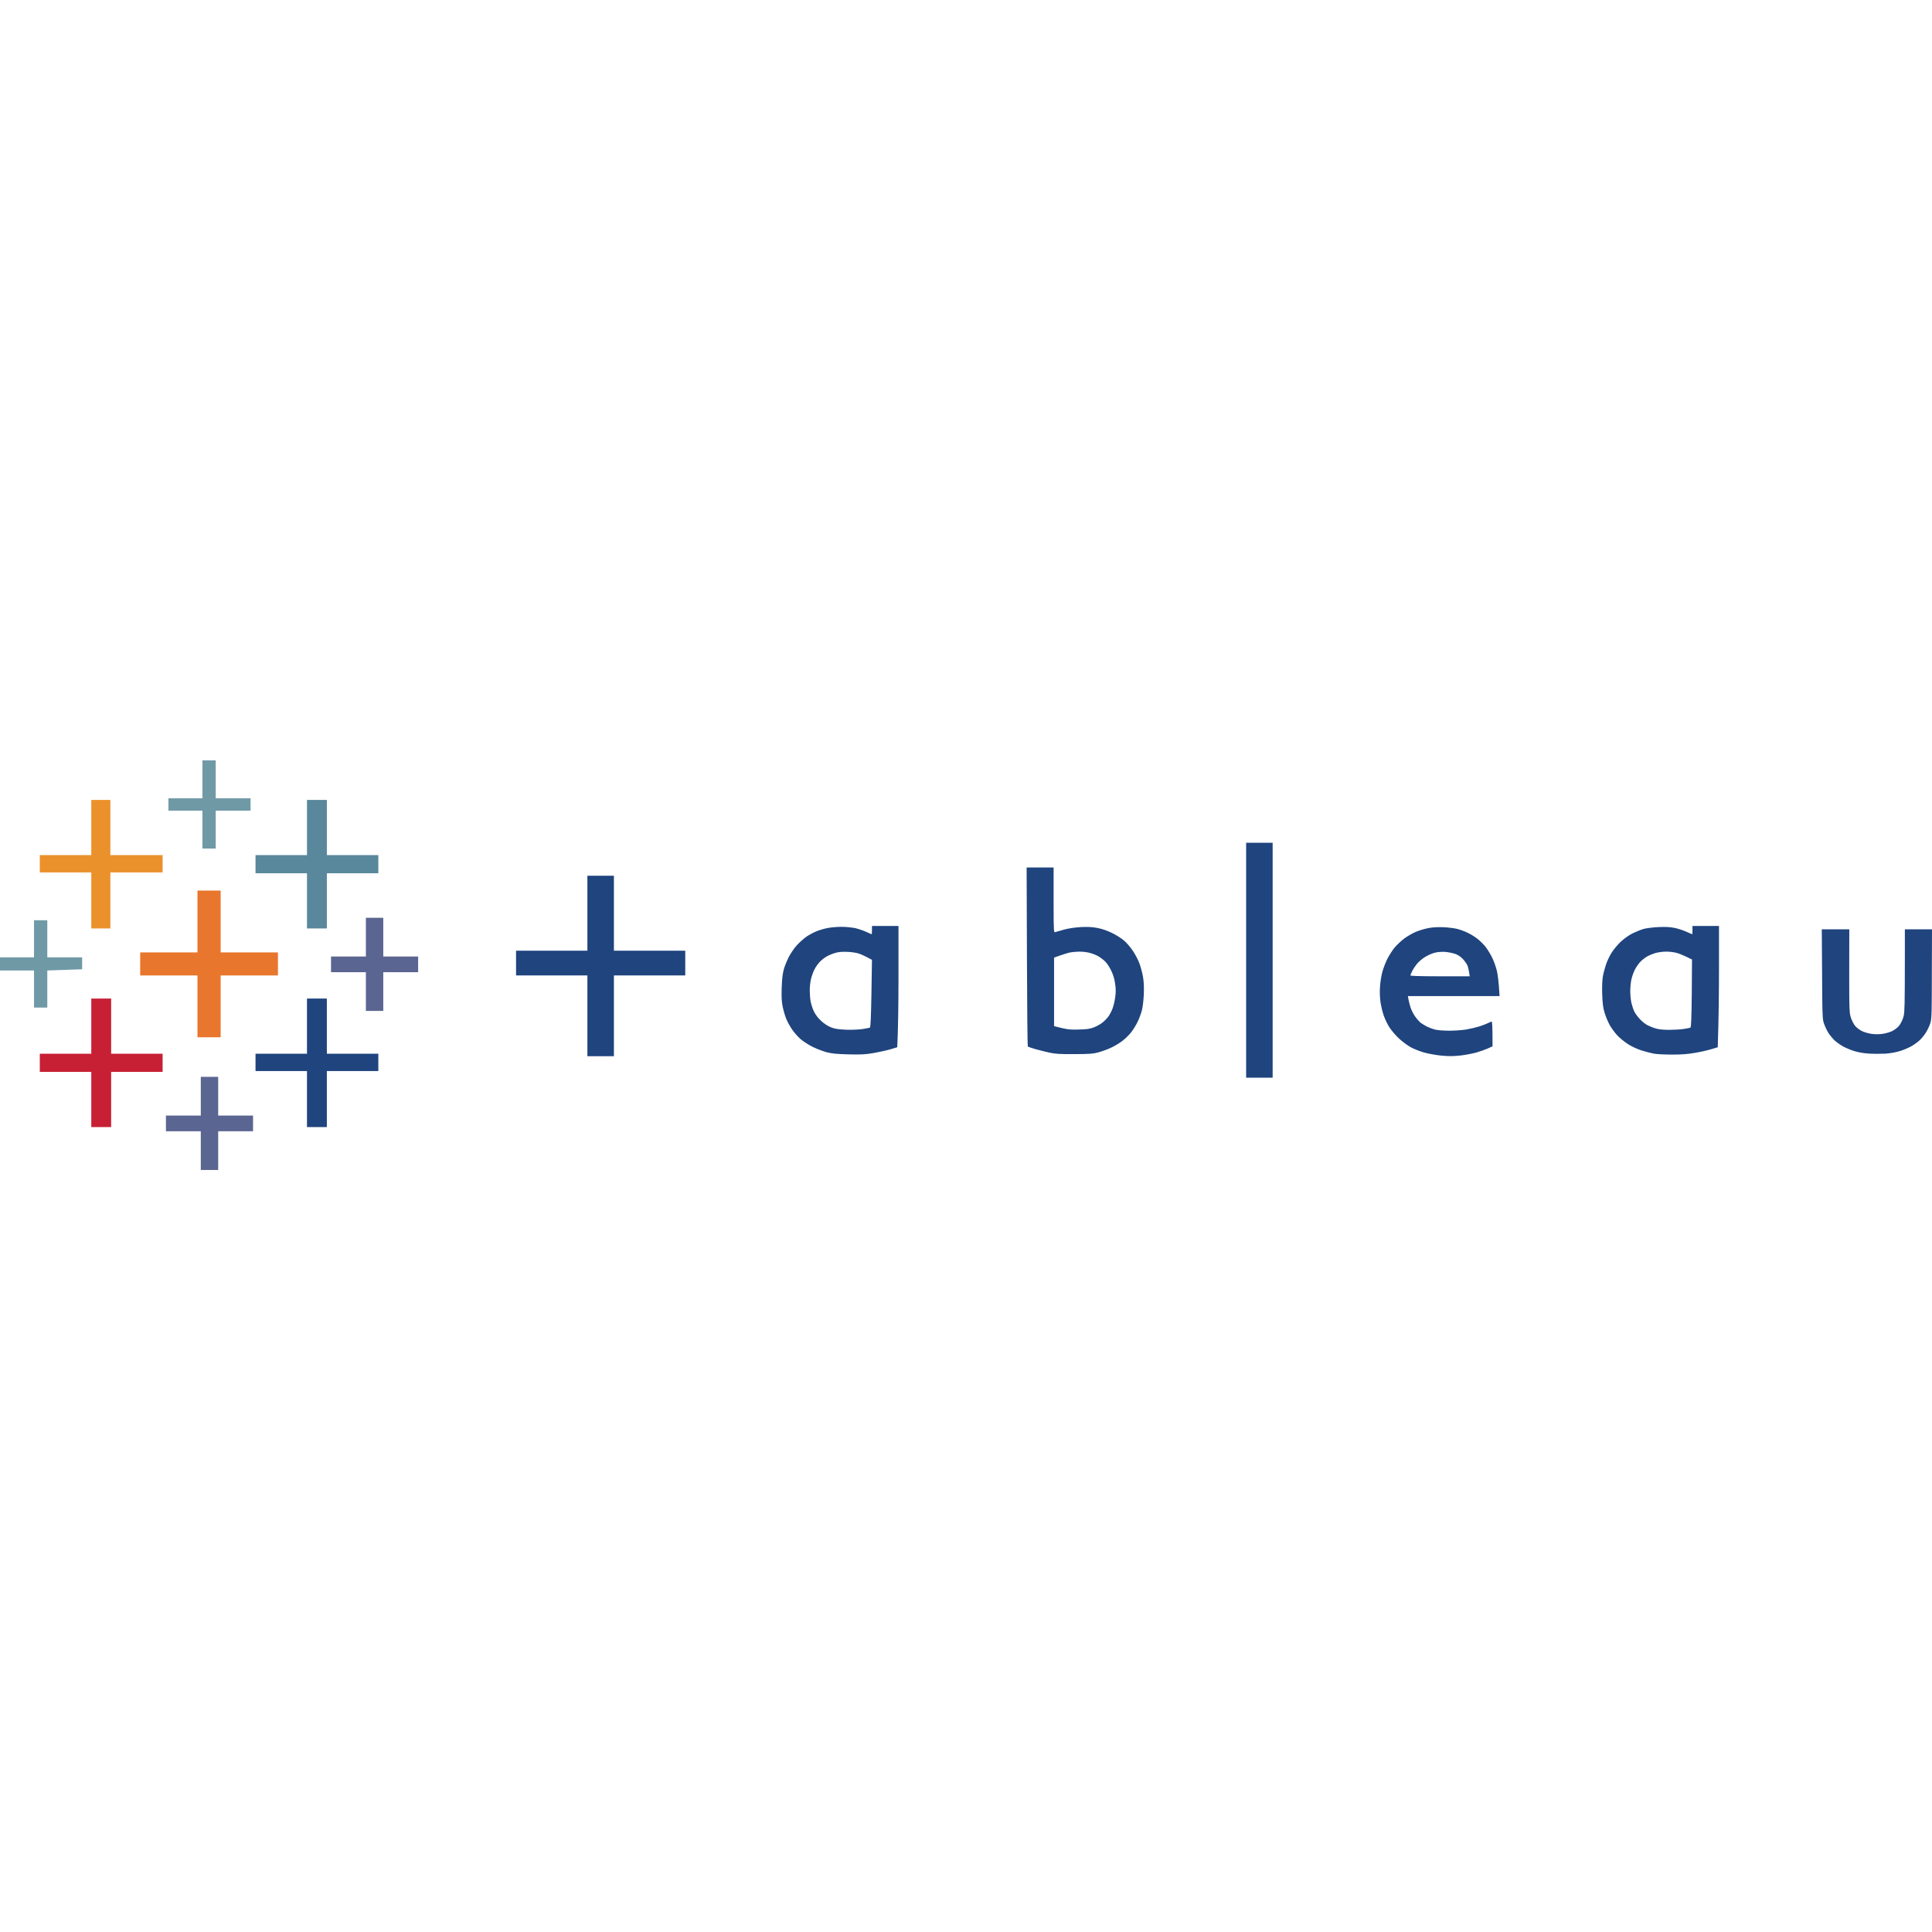
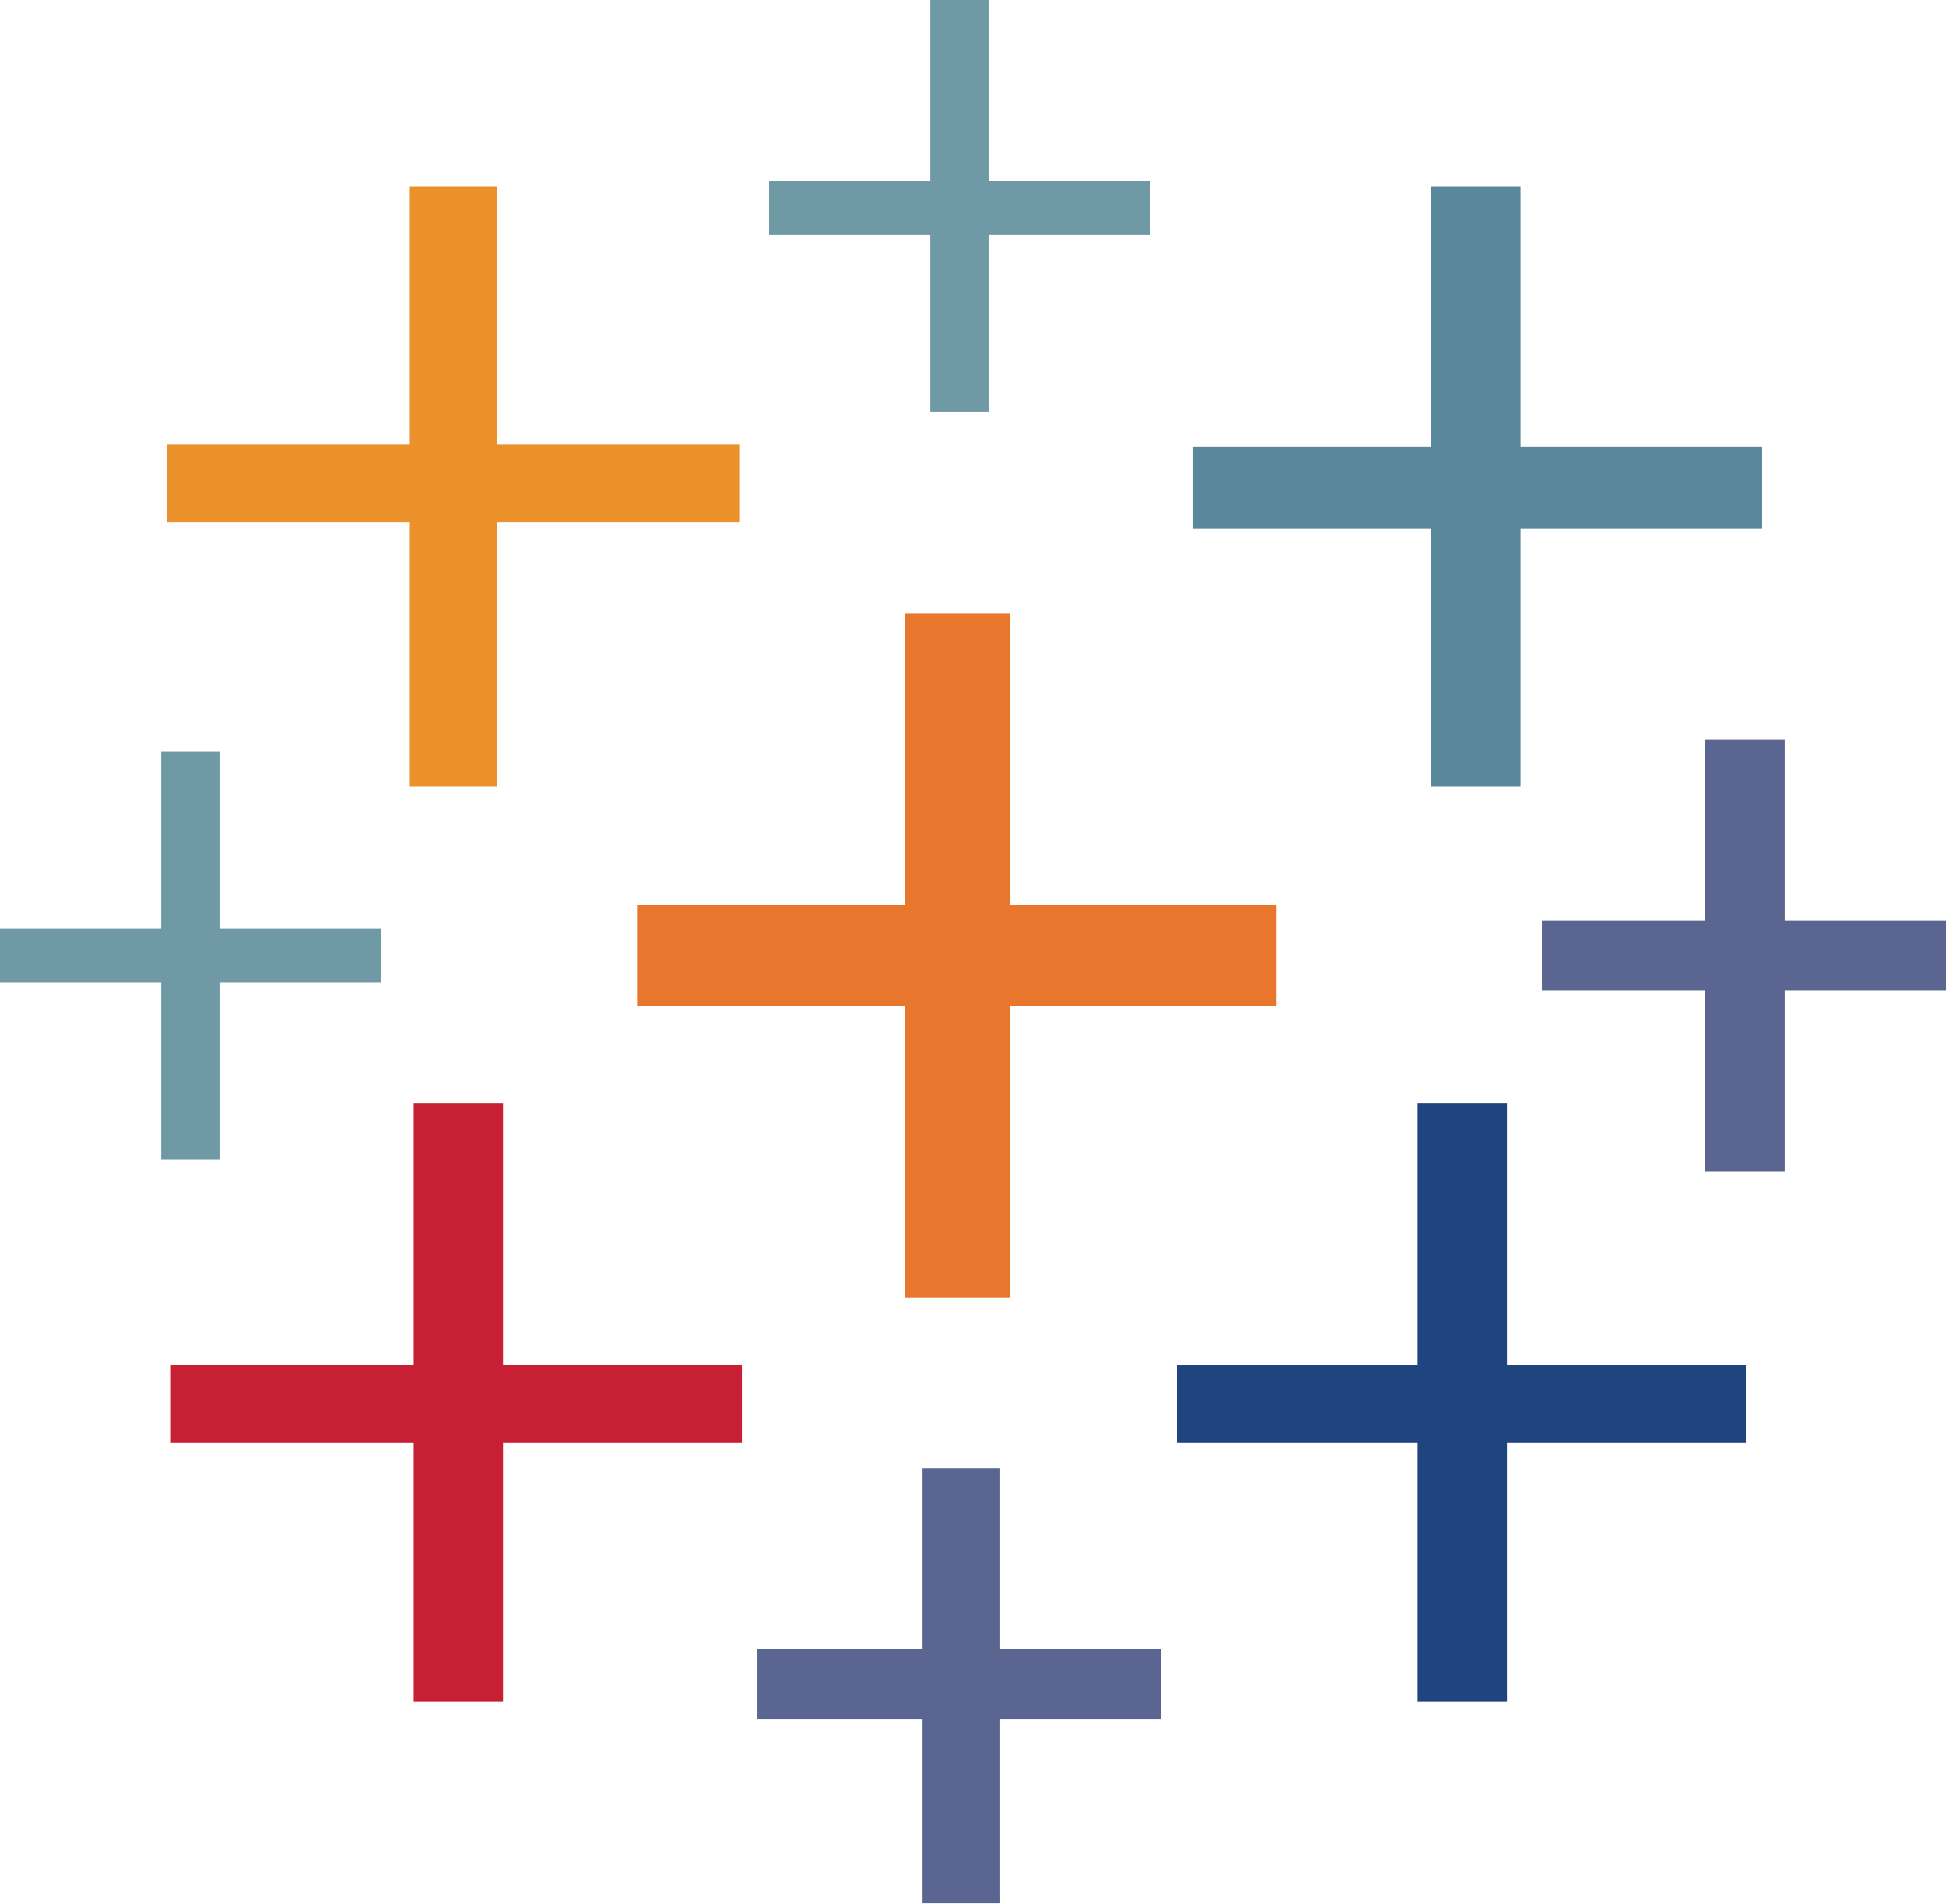
- <svg xmlns="http://www.w3.org/2000/svg" width="800px" height="800px" viewBox="0 -201.5 512 512" version="1.1" preserveAspectRatio="xMidYMid">
+ <svg xmlns="http://www.w3.org/2000/svg" version="1.1" id="Layer_1" x="0px" y="0px" viewBox="0 0 100.2 98" style="enable-background:new 0 0 100.2 98;" xml:space="preserve">
+   <style type="text/css">
+   .st0{fill:#E8762C;}
+ 	.st1{fill:#C72035;}
+ 	.st2{fill:#59879B;}
+ 	.st3{fill:#5B6591;}
+ 	.st4{fill:#EB912C;}
+ 	.st5{fill:#1F447E;}
+ 	.st6{fill:#7099A6;}
+  </style>
  <g>
    <g>
-       <polygon fill="#7099A6" points="53.643 5.018 53.643 10.057 44.631 10.057 44.631 13.334 53.643 13.334 53.643 23.37 57.166 23.37 57.166 13.334 66.404 13.334 66.404 10.057 57.166 10.057 57.166 0 53.643 0">
- 
- </polygon>
-       <polygon fill="#EB912C" points="24.19 17.799 24.19 25.111 10.548 25.111 10.548 29.699 24.19 29.699 24.19 44.549 29.249 44.549 29.249 29.699 43.095 29.699 43.095 25.111 29.249 25.111 29.249 10.487 24.19 10.487">
- 
- </polygon>
-       <polygon fill="#59879B" points="81.356 17.799 81.356 25.111 67.715 25.111 67.715 29.925 81.356 29.925 81.356 44.549 86.62 44.549 86.62 29.925 100.261 29.925 100.261 25.111 86.62 25.111 86.62 10.487 81.356 10.487">
- 
- </polygon>
-       <polygon fill="#E8762C" points="52.333 42.706 52.333 50.899 37.155 50.899 37.155 57.003 52.333 57.003 52.333 73.388 58.477 73.388 58.477 57.003 73.655 57.003 73.655 50.899 58.477 50.899 58.477 34.513 52.333 34.513">
- 
- </polygon>
-       <polygon fill="#5B6591" points="96.964 46.843 96.964 51.984 87.726 51.984 87.726 56.142 96.964 56.142 96.964 66.404 101.572 66.404 101.572 56.142 110.81 56.142 110.81 51.984 101.572 51.984 101.572 41.723 96.964 41.723">
- 
- </polygon>
-       <polygon fill="#7099A6" points="9.012 47.294 9.012 52.21 0 52.21 0 55.692 9.012 55.692 9.012 65.523 12.535 65.523 12.535 55.692 21.773 55.364 21.773 52.21 12.535 52.21 12.535 42.378 9.012 42.378">
- 
- </polygon>
-       <polygon fill="#C72035" points="24.19 70.439 24.19 77.751 10.548 77.751 10.548 82.565 24.19 82.565 24.19 97.189 29.454 97.189 29.454 82.565 43.095 82.565 43.095 77.751 29.454 77.751 29.454 63.127 24.19 63.127">
- 
- </polygon>
-       <polygon fill="#1F447E" points="81.356 70.439 81.356 77.751 67.715 77.751 67.715 82.339 81.356 82.339 81.356 97.189 86.62 97.189 86.62 82.339 100.261 82.339 100.261 77.751 86.62 77.751 86.62 63.127 81.356 63.127">
- 
- </polygon>
-       <polygon fill="#5B6591" points="53.213 89.017 53.213 94.137 43.976 94.137 43.976 98.295 53.213 98.295 53.213 108.557 57.822 108.557 57.822 98.295 67.059 98.295 67.059 94.137 57.822 94.137 57.822 83.875 53.213 83.875">
- 
- </polygon>
+       <g id="icon_1_">
+         <polygon class="st0" points="65.7,51.8 52,51.8 52,66.8 46.6,66.8 46.6,51.8 32.8,51.8 32.8,46.6 46.6,46.6 46.6,31.6 52,31.6      52,46.6 65.7,46.6    ">
+     </polygon>
+         <polygon class="st1" points="38.2,70.3 25.9,70.3 25.9,56.8 21.3,56.8 21.3,70.3 8.8,70.3 8.8,74.3 21.3,74.3 21.3,87.6      25.9,87.6 25.9,74.3 38.2,74.3    ">
+     </polygon>
+         <polygon class="st2" points="90.7,23 78.3,23 78.3,9.6 73.7,9.6 73.7,23 61.4,23 61.4,27.2 73.7,27.2 73.7,40.5 78.3,40.5      78.3,27.2 90.7,27.2    ">
+     </polygon>
+         <polygon class="st3" points="59.8,84.9 51.5,84.9 51.5,75.6 47.5,75.6 47.5,84.9 39,84.9 39,88.5 47.5,88.5 47.5,98 51.5,98      51.5,88.5 59.8,88.5    ">
+     </polygon>
+         <polygon class="st4" points="38.1,22.9 25.6,22.9 25.6,9.6 21.1,9.6 21.1,22.9 8.6,22.9 8.6,26.9 21.1,26.9 21.1,40.5 25.6,40.5      25.6,26.9 38.1,26.9    ">
+     </polygon>
+         <polygon class="st3" points="100.2,47.4 91.9,47.4 91.9,38.1 87.8,38.1 87.8,47.4 79.4,47.4 79.4,51 87.8,51 87.8,60.3      91.9,60.3 91.9,51 100.2,51    ">
+     </polygon>
+         <polygon class="st5" points="89.9,70.3 77.6,70.3 77.6,56.8 73,56.8 73,70.3 60.6,70.3 60.6,74.3 73,74.3 73,87.6 77.6,87.6      77.6,74.3 89.9,74.3    ">
+     </polygon>
+         <polygon class="st6" points="59.2,9.3 50.9,9.3 50.9,0 47.9,0 47.9,9.3 39.6,9.3 39.6,12.1 47.9,12.1 47.9,21.2 50.9,21.2      50.9,12.1 59.2,12.1    ">
+     </polygon>
+         <polygon class="st6" points="19.6,47.8 11.3,47.8 11.3,38.7 8.3,38.7 8.3,47.8 0,47.8 0,50.6 8.3,50.6 8.3,59.7 11.3,59.7      11.3,50.6 19.6,50.6    ">
+     </polygon>
+       </g>
    </g>
-     <path d="M337.263,21.834 L337.263,84.101 L330.238,84.101 L330.238,21.834 L337.263,21.834 Z M162.692,30.58 L162.692,50.448 L181.597,50.448 L181.597,57.003 L162.692,57.003 L162.692,78.407 L155.666,78.407 L155.666,57.003 L136.761,57.003 L136.761,50.448 L155.666,50.448 L155.666,30.58 L162.692,30.58 Z M382.57,44.222 C383.84,44.283 385.458,44.488 386.196,44.672 C386.913,44.856 388.101,45.287 388.817,45.635 C389.555,45.963 390.743,46.679 391.46,47.232 C392.197,47.785 393.221,48.81 393.754,49.506 C394.286,50.202 395.044,51.472 395.454,52.312 C395.863,53.152 396.396,54.627 396.642,55.589 C396.887,56.552 397.174,58.498 397.4,62.471 L373.107,62.471 L373.251,63.291 C373.312,63.741 373.578,64.704 373.783,65.421 C374.009,66.138 374.582,67.264 375.033,67.899 C375.483,68.534 376.159,69.292 376.507,69.558 C376.876,69.825 377.614,70.275 378.167,70.562 C378.699,70.828 379.641,71.176 380.256,71.34 C380.87,71.504 382.509,71.647 383.984,71.647 C385.438,71.647 387.527,71.504 388.613,71.32 C389.698,71.135 391.234,70.767 392.013,70.521 C392.791,70.275 393.815,69.886 394.266,69.661 C394.716,69.435 395.187,69.231 395.31,69.231 C395.448,69.231 395.529,70.376 395.535,75.129 L395.536,75.785 L395.536,75.785 L394.327,76.338 C393.651,76.645 392.258,77.137 391.193,77.444 C390.128,77.731 388.182,78.099 386.851,78.243 C385.028,78.427 383.799,78.427 381.894,78.243 C380.502,78.099 378.474,77.731 377.388,77.423 C376.303,77.116 374.726,76.502 373.906,76.051 C373.066,75.601 371.653,74.556 370.752,73.716 C369.83,72.876 368.683,71.504 368.151,70.664 C367.618,69.825 366.963,68.391 366.655,67.49 C366.348,66.588 365.98,65.011 365.836,64.007 C365.672,62.881 365.631,61.304 365.713,60.075 C365.775,58.928 366.041,57.207 366.287,56.245 C366.533,55.282 367.127,53.705 367.598,52.742 C368.069,51.78 368.949,50.407 369.523,49.69 C370.117,48.973 371.284,47.867 372.124,47.232 C372.964,46.597 374.377,45.799 375.258,45.43 C376.118,45.061 377.614,44.631 378.556,44.447 C379.682,44.242 381.034,44.16 382.57,44.222 Z M455.549,43.894 L455.549,54.872 C455.549,60.915 455.488,68.145 455.221,76.031 L453.46,76.563 C452.497,76.85 450.551,77.301 449.118,77.526 C447.295,77.854 445.554,77.976 443.198,77.976 C441.334,77.976 439.184,77.874 438.405,77.751 C437.627,77.608 436.091,77.219 435.005,76.87 C433.838,76.502 432.322,75.785 431.38,75.17 C430.458,74.576 429.188,73.532 428.533,72.815 C427.898,72.119 426.997,70.89 426.566,70.111 C426.136,69.333 425.542,67.899 425.256,66.957 C424.825,65.585 424.703,64.52 424.6,62.041 C424.539,60.054 424.6,58.293 424.764,57.33 C424.907,56.49 425.276,55.077 425.583,54.176 C425.87,53.275 426.546,51.841 427.079,51.001 C427.591,50.161 428.697,48.83 429.536,48.052 C430.479,47.191 431.708,46.311 432.711,45.819 C433.612,45.389 434.923,44.856 435.661,44.652 C436.378,44.467 438.16,44.242 439.614,44.181 C441.56,44.099 442.686,44.181 443.895,44.426 C444.816,44.631 446.189,45.082 446.987,45.45 C447.766,45.799 448.442,46.106 448.462,46.085 C448.5,46.085 448.52,45.672 448.523,45.146 L448.524,43.894 L455.549,43.894 Z M238.108,43.894 L238.108,57.552 L238.108,57.552 L238.105,58.978 C238.09,65.389 238.001,71.68 237.78,76.031 L236.019,76.563 C235.056,76.85 233.028,77.301 231.513,77.567 C229.198,77.956 228.153,77.997 224.815,77.915 C221.722,77.833 220.473,77.71 219.1,77.362 C218.117,77.096 216.438,76.461 215.352,75.928 C214.205,75.355 212.833,74.454 212.054,73.778 C211.337,73.122 210.313,71.955 209.822,71.197 C209.31,70.418 208.634,69.19 208.347,68.473 C208.06,67.756 207.63,66.322 207.425,65.318 C207.139,63.844 207.077,62.758 207.159,60.177 C207.261,57.699 207.405,56.49 207.753,55.262 C208.019,54.36 208.634,52.886 209.105,51.984 C209.576,51.083 210.518,49.711 211.215,48.953 C211.931,48.175 213.099,47.15 213.816,46.659 C214.533,46.188 215.721,45.553 216.458,45.266 C217.175,44.979 218.486,44.59 219.367,44.426 C220.247,44.262 221.886,44.119 222.992,44.119 C224.118,44.119 225.716,44.283 226.576,44.447 C227.416,44.631 228.747,45.082 229.546,45.45 C230.325,45.799 231.001,46.106 231.021,46.085 C231.041,46.085 231.082,45.594 231.082,45 L231.082,43.894 L238.108,43.894 Z M279.216,28.389 L279.217,38.797 C279.224,45.216 279.284,45.627 279.605,45.532 C279.831,45.45 280.896,45.164 281.981,44.856 C283.272,44.508 284.828,44.283 286.487,44.181 C288.372,44.099 289.478,44.16 290.871,44.426 C292.059,44.652 293.472,45.143 294.721,45.758 C295.807,46.29 297.241,47.191 297.917,47.785 C298.572,48.359 299.617,49.567 300.211,50.469 C300.825,51.37 301.583,52.804 301.911,53.684 C302.259,54.545 302.689,56.163 302.894,57.289 C303.14,58.764 303.201,60.034 303.119,62.041 C303.058,63.536 302.832,65.4 302.627,66.179 C302.443,66.957 301.952,68.288 301.562,69.128 C301.173,69.968 300.395,71.258 299.842,71.975 C299.309,72.692 298.224,73.757 297.445,74.351 C296.688,74.945 295.295,75.764 294.394,76.174 C293.492,76.604 291.997,77.137 291.096,77.383 C289.683,77.772 288.781,77.833 284.726,77.854 C280.896,77.874 279.646,77.792 278.131,77.464 C277.106,77.239 275.406,76.809 274.382,76.522 C273.358,76.235 272.457,75.908 272.375,75.826 C272.293,75.744 272.191,65.052 272.15,52.046 L272.068,28.389 L279.216,28.389 Z M490.082,44.775 L490.062,55.753 L490.062,56.616 C490.062,56.756 490.062,56.894 490.062,57.031 L490.063,58.578 C490.069,65.394 490.112,66.705 490.38,67.754 L490.41,67.865 C490.435,67.958 490.463,68.05 490.492,68.145 C490.758,68.964 491.25,69.927 491.66,70.418 C492.049,70.869 492.868,71.484 493.482,71.77 C494.076,72.057 495.223,72.385 496.002,72.487 C496.842,72.61 498.03,72.61 498.869,72.487 C499.648,72.385 500.795,72.057 501.389,71.77 C502.003,71.484 502.822,70.869 503.212,70.418 C503.621,69.927 504.133,68.964 504.379,68.145 C504.412,68.038 504.442,67.936 504.47,67.826 L504.491,67.743 C504.746,66.663 504.797,64.713 504.807,52.576 L504.808,51.597 C504.808,51.43 504.808,51.262 504.808,51.091 L504.809,48.395 C504.809,48.205 504.809,48.014 504.809,47.821 L504.809,44.775 L504.809,44.775 L511.999,44.775 L511.958,56.634 C511.94,66.529 511.921,68.226 511.637,69.345 L511.611,69.444 C511.597,69.493 511.583,69.541 511.568,69.589 L511.539,69.686 L511.539,69.686 L511.507,69.784 L511.507,69.784 C511.261,70.5 510.749,71.586 510.36,72.18 C509.971,72.794 509.295,73.634 508.824,74.085 C508.373,74.535 507.39,75.252 506.673,75.682 C505.956,76.113 504.563,76.707 503.601,77.014 C502.495,77.362 501.02,77.628 499.648,77.731 C498.419,77.792 496.452,77.792 495.244,77.71 C493.872,77.628 492.376,77.362 491.291,77.014 C490.308,76.707 488.935,76.113 488.198,75.682 C487.481,75.252 486.518,74.535 486.047,74.085 C485.597,73.634 484.9,72.794 484.511,72.18 C484.142,71.586 483.63,70.5 483.385,69.784 L483.368,69.735 L483.368,69.735 L483.336,69.64 C483.304,69.544 483.275,69.449 483.248,69.349 L483.222,69.247 C482.948,68.117 482.925,66.181 482.873,56.634 L482.791,44.775 L490.082,44.775 Z M441.478,50.694 C440.699,50.694 439.511,50.858 438.856,51.022 C438.18,51.206 437.156,51.616 436.562,51.943 C435.968,52.271 435.108,52.947 434.637,53.459 C434.165,53.971 433.551,54.872 433.244,55.487 C432.936,56.081 432.547,57.187 432.363,57.945 C432.179,58.682 432.035,60.136 432.035,61.16 C432.035,62.185 432.179,63.639 432.363,64.376 C432.547,65.134 432.896,66.158 433.162,66.67 C433.428,67.182 434.104,68.083 434.657,68.657 C435.21,69.251 436.111,69.947 436.644,70.214 C437.197,70.5 438.18,70.89 438.856,71.074 C439.614,71.299 440.863,71.422 442.317,71.422 C443.546,71.422 445.287,71.32 446.148,71.197 C447.028,71.074 447.868,70.89 447.991,70.808 C448.175,70.705 448.278,68.063 448.339,61.734 L448.401,52.783 C446.189,51.657 444.96,51.186 444.222,51.001 C443.505,50.817 442.276,50.673 441.478,50.694 Z M221.394,51.022 C220.739,51.206 219.715,51.616 219.121,51.943 C218.527,52.271 217.666,52.947 217.195,53.459 C216.724,53.971 216.089,54.872 215.803,55.487 C215.495,56.081 215.106,57.187 214.922,57.945 C214.737,58.682 214.594,60.034 214.594,60.935 C214.594,61.836 214.697,63.168 214.819,63.885 C214.963,64.601 215.331,65.789 215.68,66.506 C216.089,67.367 216.745,68.247 217.585,69.026 C218.404,69.784 219.367,70.418 220.206,70.746 C221.23,71.156 222.05,71.279 224.159,71.381 C225.655,71.443 227.539,71.361 228.543,71.217 C229.505,71.074 230.407,70.89 230.55,70.808 C230.714,70.705 230.837,67.858 230.939,61.754 L231.082,52.865 C229.28,51.882 228.276,51.431 227.662,51.226 C227.068,51.001 225.675,50.796 224.59,50.755 C223.238,50.694 222.234,50.776 221.394,51.022 Z M285.934,50.694 C285.095,50.714 283.988,50.817 283.517,50.919 C283.026,51.022 281.899,51.37 280.978,51.698 L279.339,52.271 L279.339,70.439 C282.78,71.34 283.517,71.402 285.811,71.34 C288.064,71.279 288.802,71.176 289.887,70.767 C290.604,70.48 291.608,69.947 292.079,69.558 C292.571,69.19 293.267,68.493 293.636,68.022 C294.004,67.551 294.537,66.568 294.803,65.851 C295.09,65.134 295.418,63.762 295.541,62.799 C295.725,61.488 295.725,60.587 295.52,59.194 C295.356,57.945 295.008,56.818 294.496,55.753 C294.086,54.872 293.369,53.787 292.919,53.336 C292.468,52.886 291.649,52.251 291.096,51.943 C290.563,51.616 289.519,51.206 288.781,51.022 C288.064,50.817 286.774,50.673 285.934,50.694 Z M380.133,51.001 C379.477,51.186 378.412,51.657 377.757,52.046 C377.101,52.435 376.18,53.193 375.688,53.725 C375.217,54.278 374.582,55.18 374.295,55.753 C374.009,56.327 373.763,56.88 373.763,57.003 C373.763,57.139 376.271,57.22 380.915,57.227 L389.493,57.228 C389.268,55.61 389.063,54.811 388.899,54.381 C388.715,53.971 388.182,53.193 387.711,52.681 C387.138,52.046 386.441,51.595 385.643,51.288 C384.967,51.063 383.738,50.817 382.898,50.755 C381.915,50.714 380.911,50.796 380.133,51.001 Z" fill="#1F447E">
- 
- </path>
  </g>
</svg>
